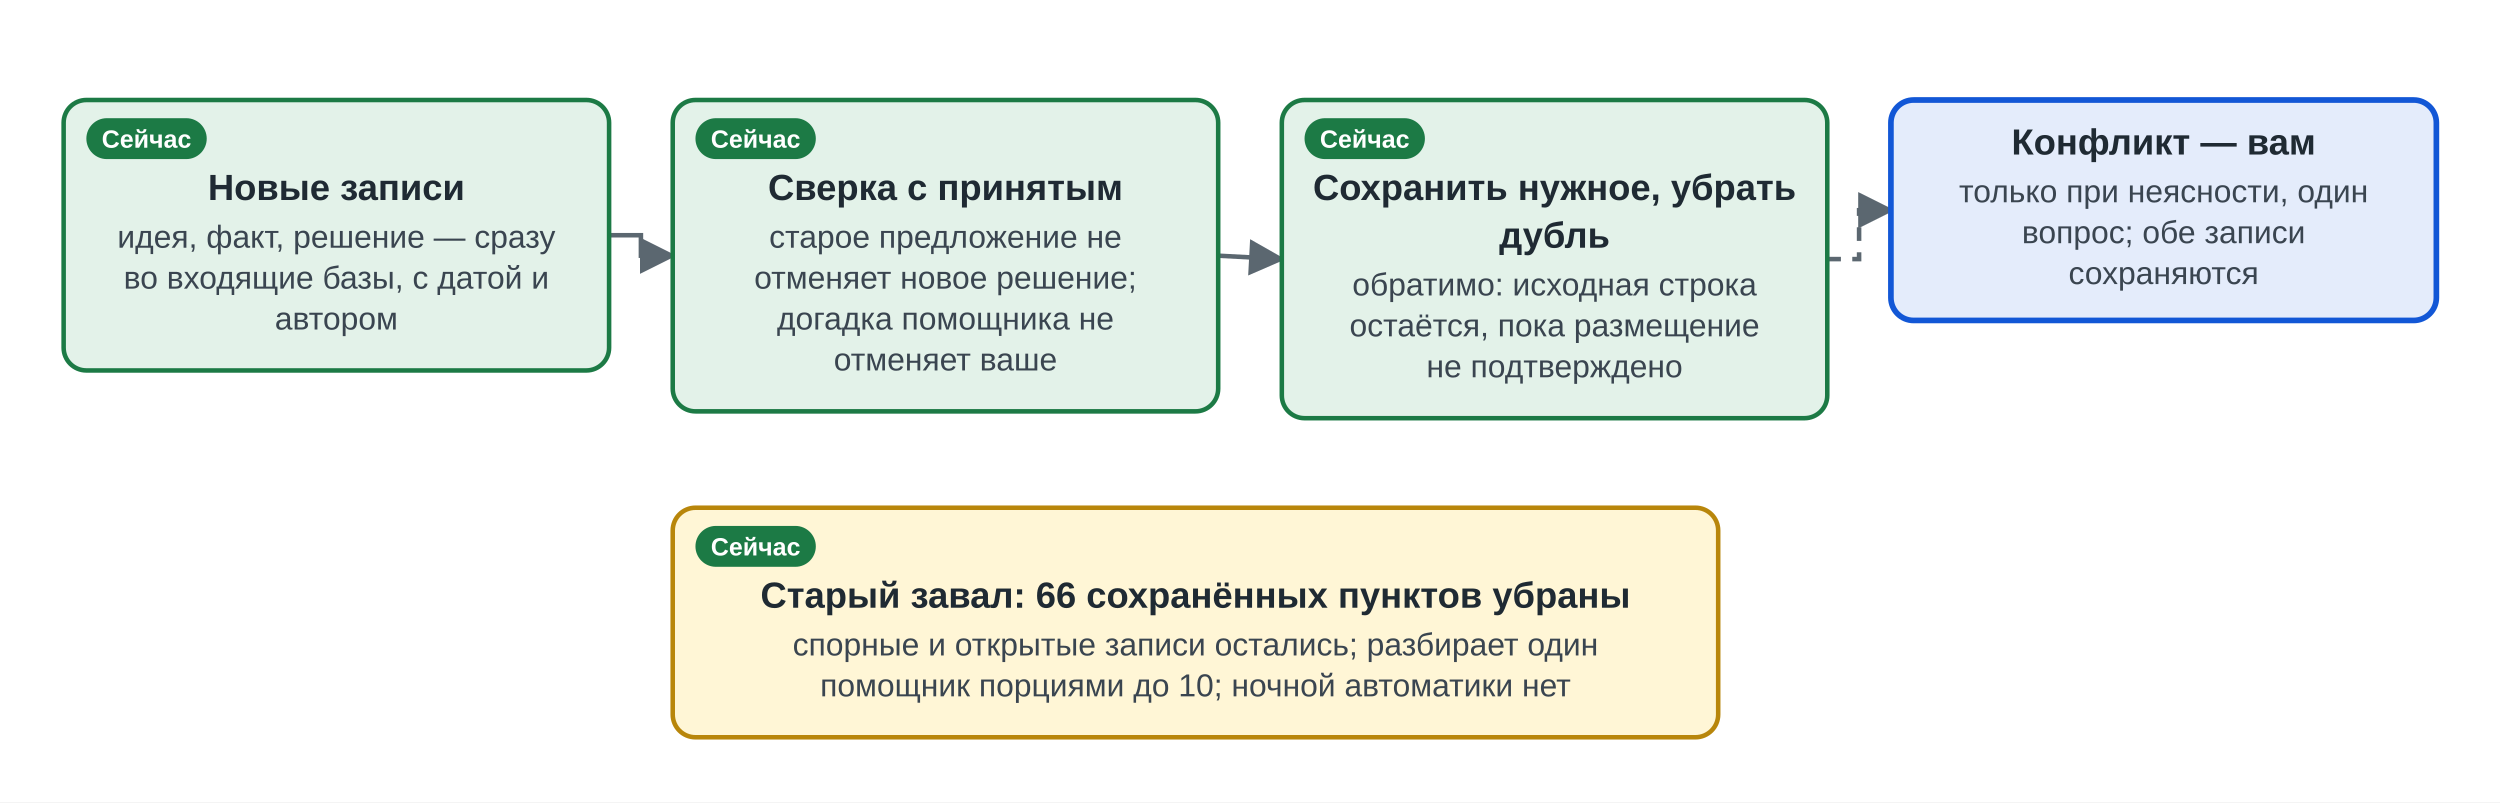
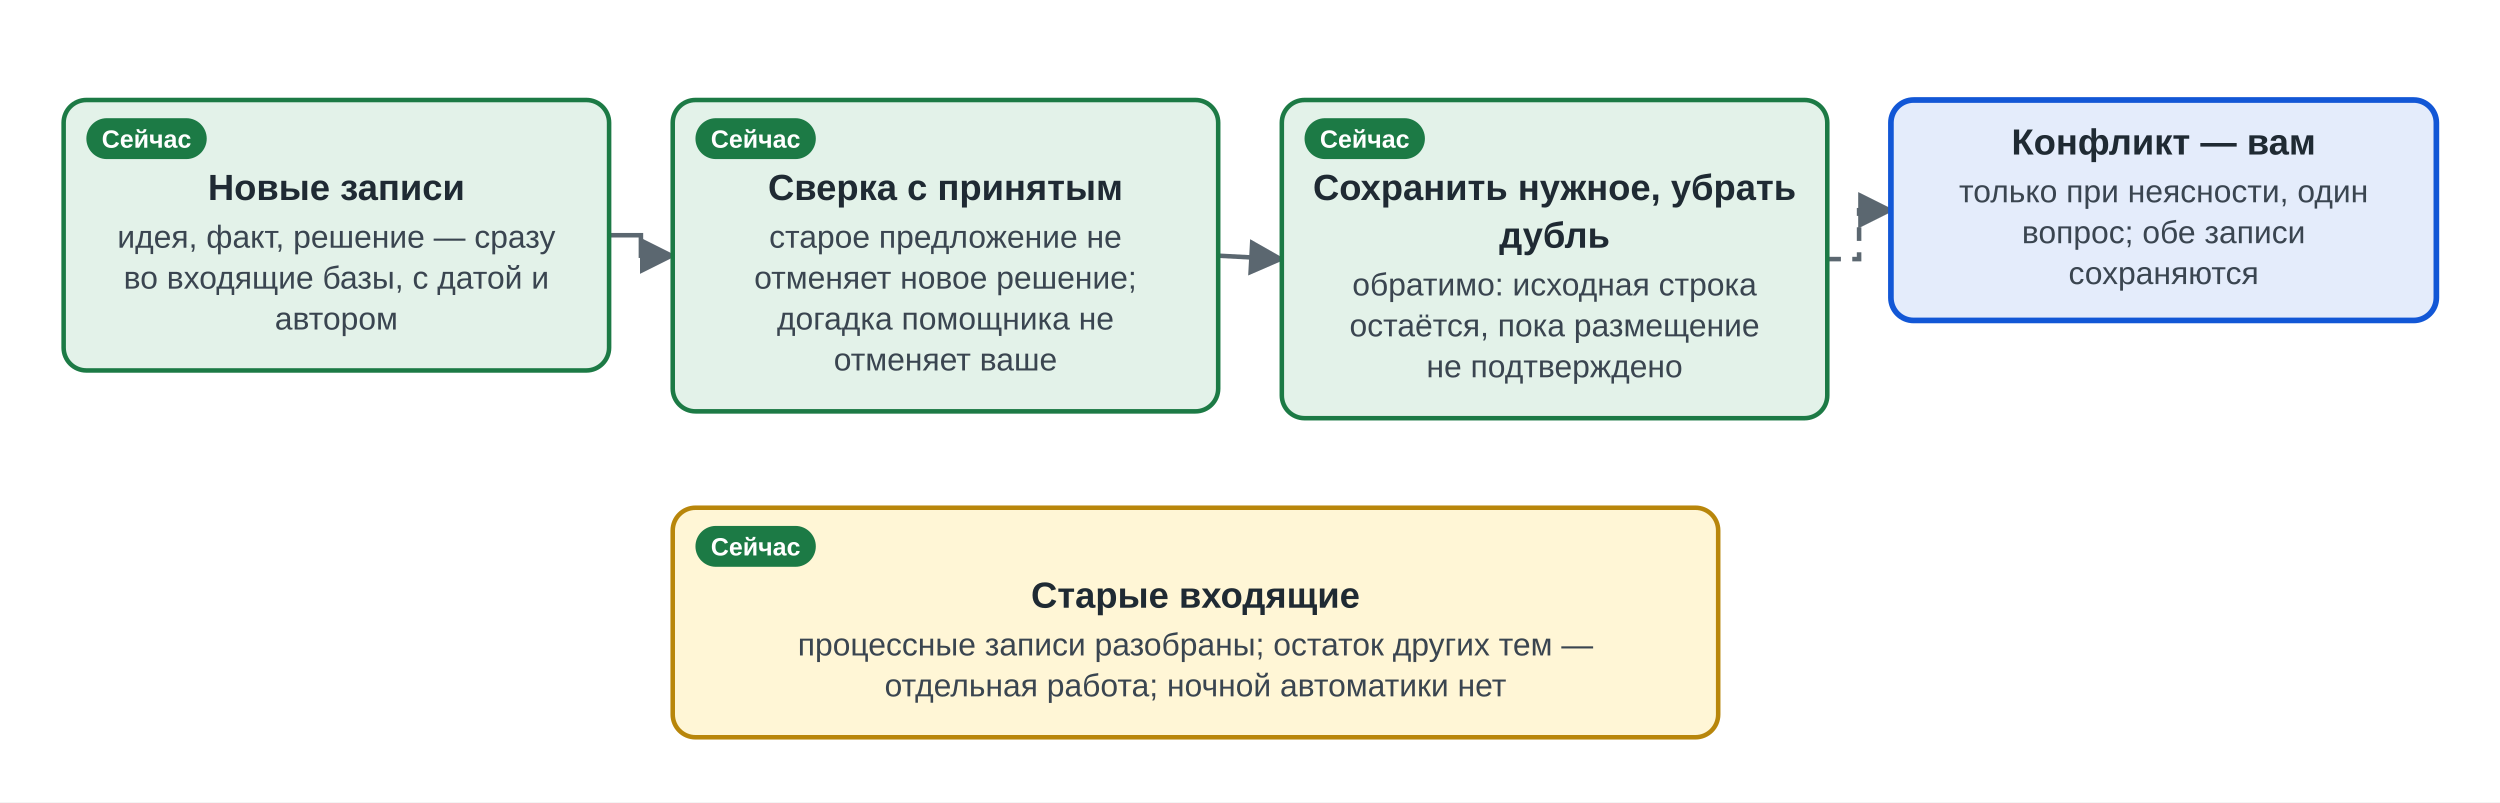
<svg xmlns="http://www.w3.org/2000/svg" viewBox="0 0 1100 353" width="1100" height="353" font-family="Segoe UI, Arial, sans-serif" font-size="16" role="img" aria-label="Как ведётся база">
  <defs>
    <marker id="ai-base-arr" viewBox="0 0 10 10" refX="9" refY="5" markerWidth="8" markerHeight="8" orient="auto-start-reverse">
      <path d="M 0 0 L 10 5 L 0 10 z" fill="#5b6770" />
    </marker>
  </defs>
  <rect x="0" y="0" width="1100" height="353" fill="#ffffff" />
  <path d="M 268 103.5 L 282 103.5 L 282 112.5 L 296 112.5" fill="none" stroke="#5b6770" stroke-width="2" marker-end="url(#ai-base-arr)" />
  <path d="M 536 112.5 L 564 114" fill="none" stroke="#5b6770" stroke-width="2" marker-end="url(#ai-base-arr)" />
  <path d="M 804 114 L 818 114 L 818 92.5 L 832 92.5" fill="none" stroke="#5b6770" stroke-width="2" stroke-dasharray="6 5" marker-end="url(#ai-base-arr)" />
  <rect x="28" y="44" width="240" height="119" rx="10" fill="#e3f2e9" stroke="#1c7a45" stroke-width="2" />
  <rect x="38" y="52" width="52.96" height="18" rx="9" fill="#1c7a45" />
  <text x="64.48" y="65" text-anchor="middle" font-size="11" font-weight="700" fill="#fff">Сейчас</text>
  <text x="148" y="88" text-anchor="middle" font-weight="700" fill="#1f2a33">Новые записи</text>
  <text x="148" y="109" text-anchor="middle" font-size="14" fill="#3a4550">идея, факт, решение — сразу</text>
  <text x="148" y="127" text-anchor="middle" font-size="14" fill="#3a4550">во входящие базы, с датой и</text>
  <text x="148" y="145" text-anchor="middle" font-size="14" fill="#3a4550">автором</text>
  <rect x="296" y="44" width="240" height="137" rx="10" fill="#e3f2e9" stroke="#1c7a45" stroke-width="2" />
  <rect x="306" y="52" width="52.96" height="18" rx="9" fill="#1c7a45" />
  <text x="332.48" y="65" text-anchor="middle" font-size="11" font-weight="700" fill="#fff">Сейчас</text>
  <text x="416" y="88" text-anchor="middle" font-weight="700" fill="#1f2a33">Сверка с принятым</text>
  <text x="416" y="109" text-anchor="middle" font-size="14" fill="#3a4550">старое предложение не</text>
  <text x="416" y="127" text-anchor="middle" font-size="14" fill="#3a4550">отменяет новое решение;</text>
  <text x="416" y="145" text-anchor="middle" font-size="14" fill="#3a4550">догадка помощника не</text>
  <text x="416" y="163" text-anchor="middle" font-size="14" fill="#3a4550">отменяет ваше</text>
  <rect x="564" y="44" width="240" height="140" rx="10" fill="#e3f2e9" stroke="#1c7a45" stroke-width="2" />
  <rect x="574" y="52" width="52.96" height="18" rx="9" fill="#1c7a45" />
  <text x="600.48" y="65" text-anchor="middle" font-size="11" font-weight="700" fill="#fff">Сейчас</text>
  <text x="684" y="88" text-anchor="middle" font-weight="700" fill="#1f2a33">Сохранить нужное, убрать</text>
  <text x="684" y="109" text-anchor="middle" font-weight="700" fill="#1f2a33">дубль</text>
  <text x="684" y="130" text-anchor="middle" font-size="14" fill="#3a4550">обратимо: исходная строка</text>
  <text x="684" y="148" text-anchor="middle" font-size="14" fill="#3a4550">остаётся, пока размещение</text>
  <text x="684" y="166" text-anchor="middle" font-size="14" fill="#3a4550">не подтверждено</text>
  <rect x="832" y="44" width="240" height="97" rx="10" fill="#e4ecfb" stroke="#1257d6" stroke-width="2.5" />
  <text x="952" y="68" text-anchor="middle" font-weight="700" fill="#1f2a33">Конфликт — вам</text>
  <text x="952" y="89" text-anchor="middle" font-size="14" fill="#3a4550">только при неясности, один</text>
  <text x="952" y="107" text-anchor="middle" font-size="14" fill="#3a4550">вопрос; обе записи</text>
  <text x="952" y="125" text-anchor="middle" font-size="14" fill="#3a4550">сохраняются</text>
  <rect x="296" y="223.4" width="460" height="101" rx="10" fill="#fff6d6" stroke="#b8860b" stroke-width="2" />
  <rect x="306" y="231.4" width="52.96" height="18" rx="9" fill="#1c7a45" />
  <text x="332.48" y="244.4" text-anchor="middle" font-size="11" font-weight="700" fill="#fff">Сейчас</text>
-   <text x="526" y="267.4" text-anchor="middle" font-weight="700" fill="#1f2a33">Старый завал: 66 сохранённых пунктов убраны</text>
-   <text x="526" y="288.4" text-anchor="middle" font-size="14" fill="#3a4550">спорные и открытые записи остались; разбирает один</text>
-   <text x="526" y="306.4" text-anchor="middle" font-size="14" fill="#3a4550">помощник порциями до 10; ночной автоматики нет</text>
+   <text x="526" y="267.4" text-anchor="middle" font-weight="700" fill="#1f2a33">Старые входящие</text>
+   <text x="526" y="288.4" text-anchor="middle" font-size="14" fill="#3a4550">процессные записи разобраны; остаток других тем —</text>
+   <text x="526" y="306.4" text-anchor="middle" font-size="14" fill="#3a4550">отдельная работа; ночной автоматики нет</text>
</svg>
